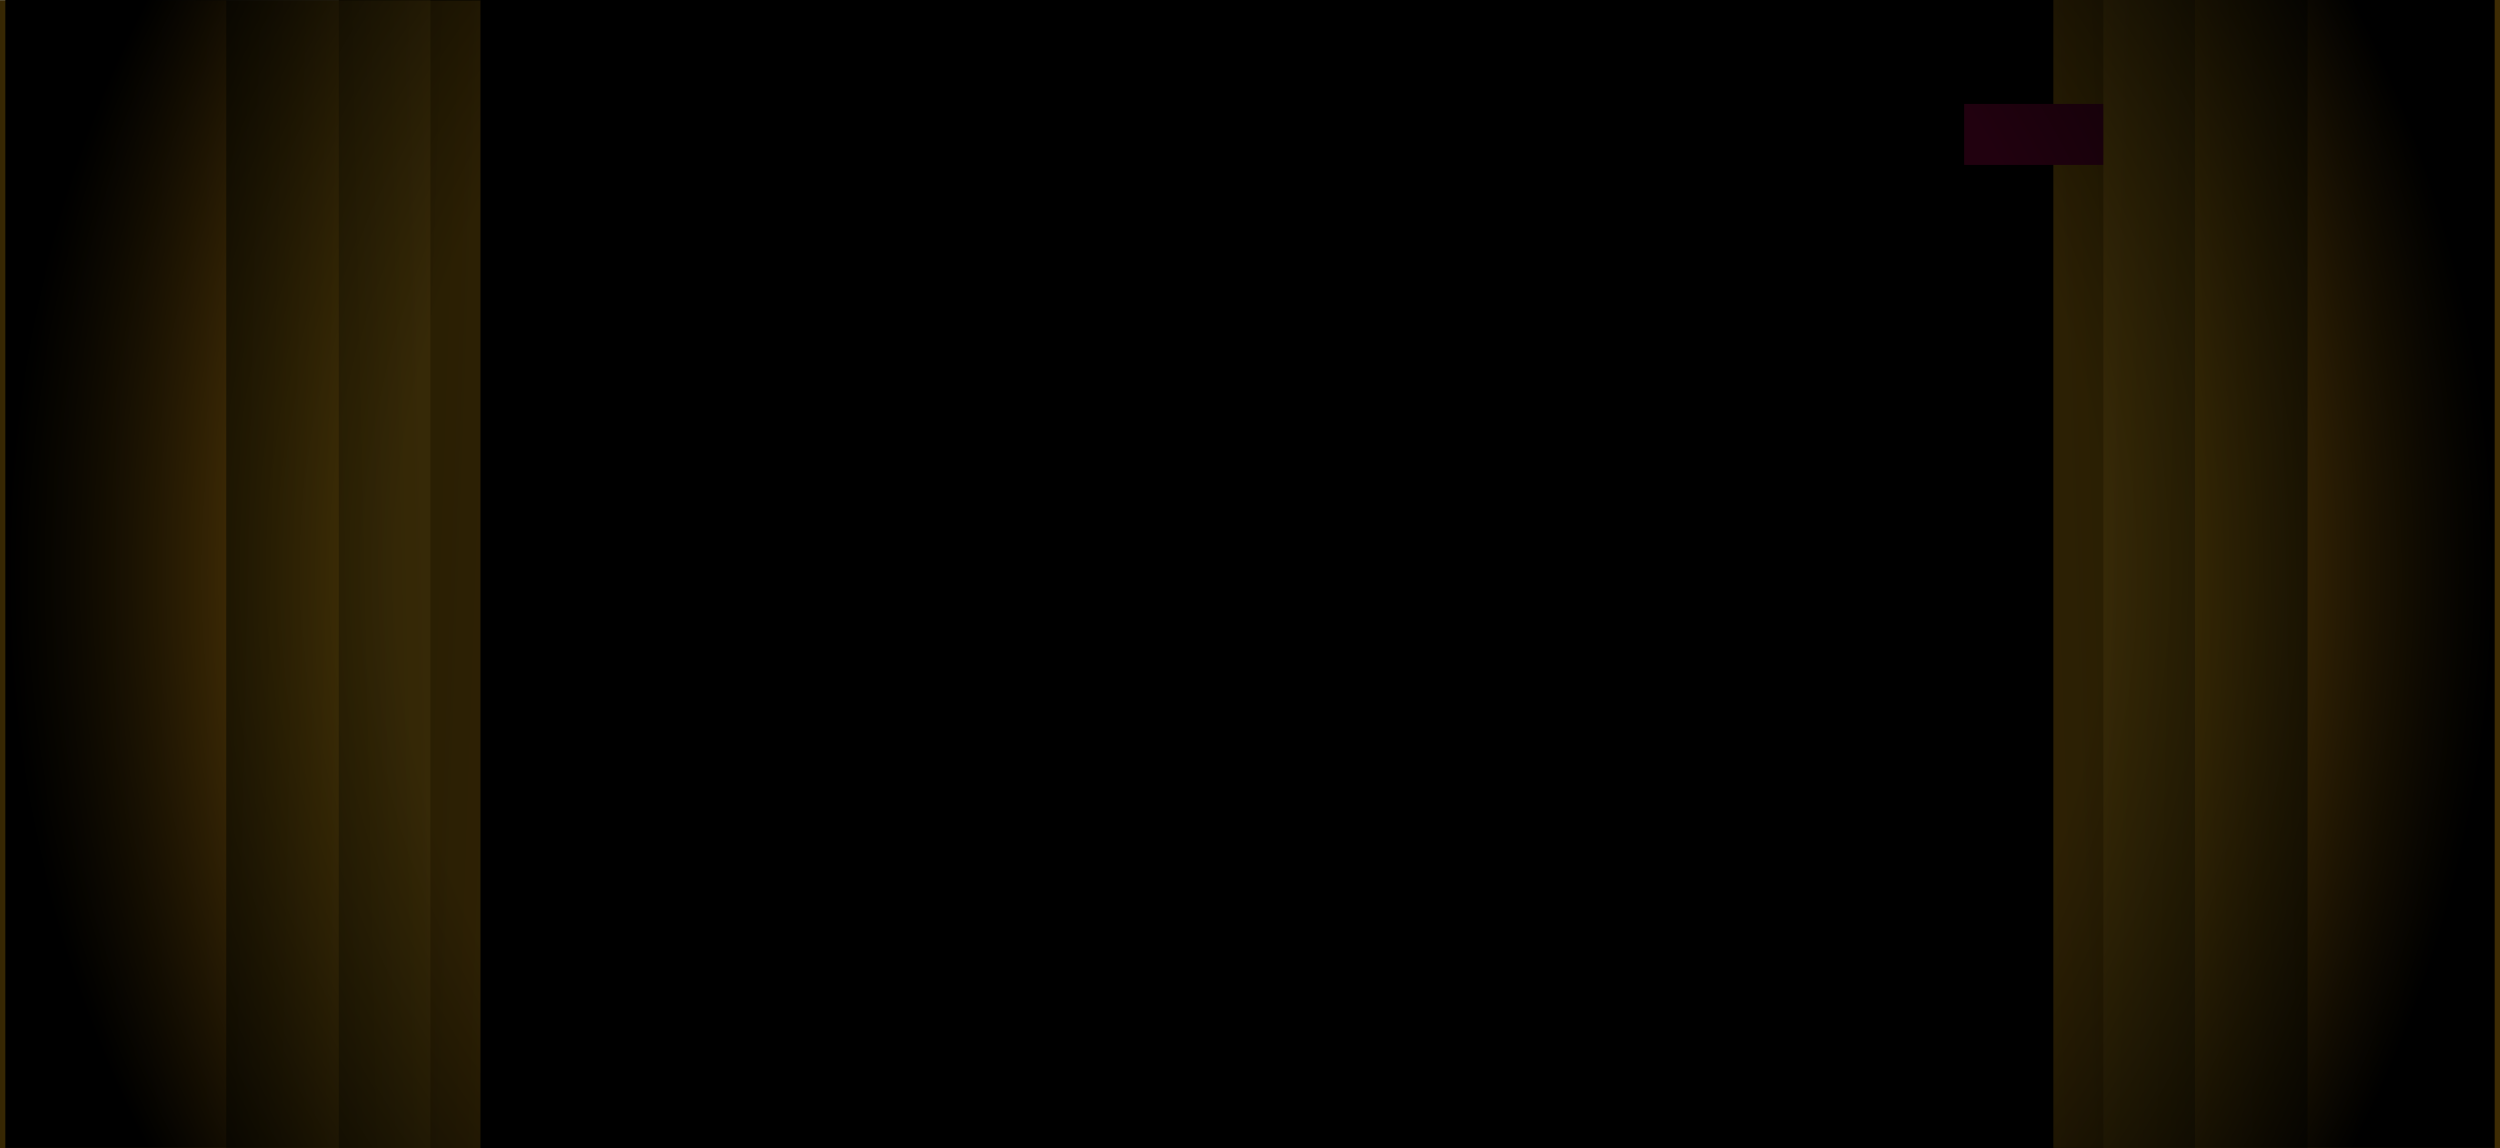
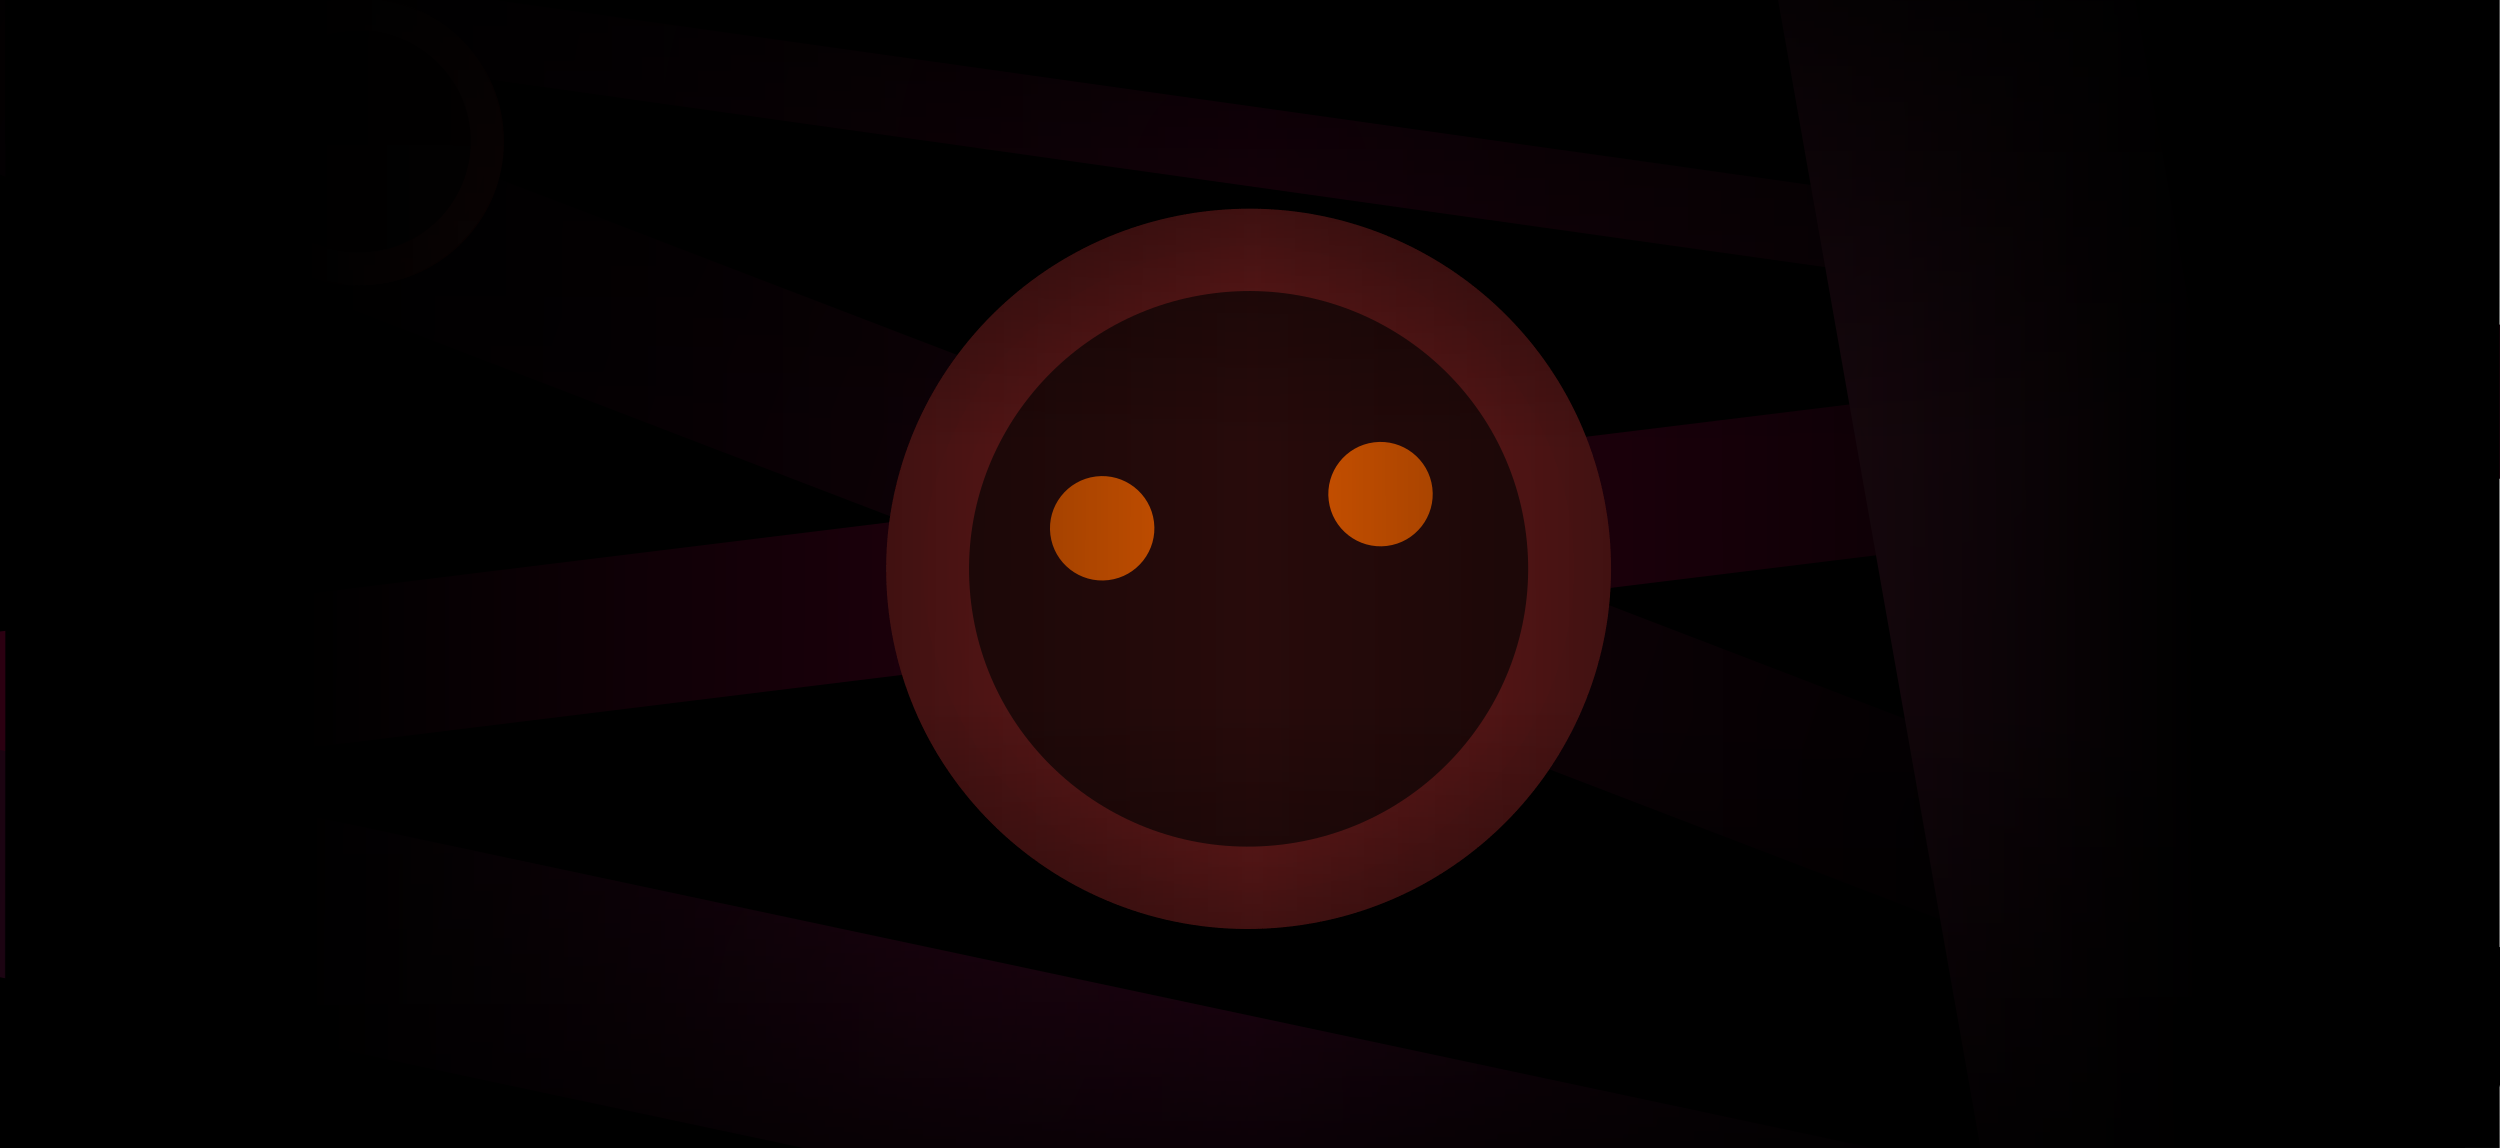
<svg xmlns="http://www.w3.org/2000/svg" id="svg8" width="1200" height="551" viewBox="0 0 317.5 145.785">
  <style>
- @keyframes Smollest_t { 0% { transform: translate(35.9738px,0.000002px); } 37.5% { transform: translate(35.9738px,0.000002px); animation-timing-function: cubic-bezier(0.42,0,0.58,1); } 100% { transform: translate(36.9738px,-0.000001px); } }
- @keyframes Smollest-3_t { 0% { transform: translate(-1.000001px,0.000002px); } 37.5% { transform: translate(-1.000001px,0.000002px); animation-timing-function: cubic-bezier(0.42,0,0.58,1); } 100% { transform: translate(-0.000001px,-0.000001px); } }
- @keyframes Longer-Small_t { 0% { transform: translate(165.3313px,17.02127px) rotate(90deg) scale(7.62,10.09721) translate(-0.508052px,-11.36432px); animation-timing-function: cubic-bezier(0.42,0,0.58,1); } 54.167% { transform: translate(165.3313px,17.02127px) rotate(90deg) scale(9.92,10.09721) translate(-0.508052px,-11.36432px); animation-timing-function: cubic-bezier(0.42,0,0.58,1); } 100% { transform: translate(165.3313px,17.02127px) rotate(90deg) scale(9.92,10.09721) translate(-0.508052px,-11.36432px); } }
- @keyframes Longer-Small_h { 0% { height: 1.933px; animation-timing-function: cubic-bezier(0.42,0,0.58,1); } 54.167% { height: 23.946px; } 100% { height: 23.946px; } }
- @keyframes Smol_t { 0% { transform: translate(21.93333px,0.000002px); } 33.333% { transform: translate(21.93333px,0.000002px); animation-timing-function: cubic-bezier(0.42,0,0.58,1); } 91.667% { transform: translate(23.93333px,-0.000001px); } 100% { transform: translate(23.93333px,-0.000001px); } }
- @keyframes Smol-3-2_t { 0% { transform: translate(-2.000001px,0.000002px); } 33.333% { transform: translate(-2.000001px,0.000002px); animation-timing-function: cubic-bezier(0.42,0,0.58,1); } 91.667% { transform: translate(-0.000001px,-0.000001px); } 100% { transform: translate(-0.000001px,-0.000001px); } }
- @keyframes Long_t { 0% { transform: translate(-17.13809px,72.8421px) rotate(90deg) scale(14.546,20.123) translate(-0.491948px,-2.640044px); } 8.333% { transform: translate(-17.13809px,72.8421px) rotate(90deg) scale(14.546,20.123) translate(-0.491948px,-2.640044px); animation-timing-function: cubic-bezier(0.42,0,0.58,1); } 70.833% { transform: translate(-17.13809px,72.8421px) rotate(90deg) scale(19.746,20.123) translate(-0.491948px,-20.22402px); } 100% { transform: translate(-17.13809px,72.8421px) rotate(90deg) scale(19.746,20.123) translate(-0.491948px,-20.22402px); } }
- @keyframes Long_h { 0% { height: 6.208px; } 8.333% { height: 6.208px; animation-timing-function: cubic-bezier(0.42,0,0.58,1); } 70.833% { height: 23.792px; } 100% { height: 23.792px; } }
- @keyframes a0_t { 0% { transform: translate(-9.75px,73px); } 12.5% { transform: translate(-9.75px,73px); animation-timing-function: cubic-bezier(0.42,0,0.58,1); } 66.667% { transform: translate(177.8619px,74.55617px); animation-timing-function: cubic-bezier(0.42,0,0.58,1); } 83.333% { transform: translate(169.862px,74.5562px); } 100% { transform: translate(169.862px,74.5562px); } }
- @keyframes Red_t { 0% { transform: rotate(90deg) scale(0.6,0.6) translate(-76.72906px,-76.22917px); } 40.417% { transform: rotate(90deg) scale(0.6,0.6) translate(-76.72906px,-76.22917px); animation-timing-function: cubic-bezier(0.42,0,0.58,1); } 66.667% { transform: rotate(0deg) scale(0.6,0.6) translate(-76.72906px,-76.22917px); } 100% { transform: rotate(0deg) scale(0.6,0.6) translate(-76.72906px,-76.22917px); } }
- @keyframes a1_t { 0% { transform: translate(47.09364px,52.26638px) scale(1.6,1.6); } 41.667% { transform: translate(47.09364px,52.26638px) scale(1.6,1.6); animation-timing-function: cubic-bezier(0.42,0,0.58,1); } 70.833% { transform: translate(47.05006px,68.23188px) scale(1.6,1.6); animation-timing-function: cubic-bezier(0.42,0,0.58,1); } 83.333% { transform: translate(47.0134px,63.9328px) scale(1.6,1.6); } 100% { transform: translate(47.0134px,63.9328px) scale(1.6,1.6); } }
- @keyframes a2_t { 0% { transform: translate(106.4516px,52.26738px) scale(1.6,1.6); } 41.667% { transform: translate(106.4516px,52.26738px) scale(1.6,1.6); animation-timing-function: cubic-bezier(0.42,0,0.58,1); } 70.833% { transform: translate(106.4081px,68.23288px) scale(1.6,1.6); animation-timing-function: cubic-bezier(0.42,0,0.58,1); } 83.333% { transform: translate(106.371px,63.9338px) scale(1.6,1.6); } 100% { transform: translate(106.371px,63.9338px) scale(1.6,1.6); } }
- @keyframes Med-3-2_t { 0% { transform: translate(-2.999999px,0.000002px); } 29.167% { transform: translate(-2.999999px,0.000002px); animation-timing-function: cubic-bezier(0.42,0,0.58,1); } 79.167% { transform: translate(0.000001px,-0.000001px); } 100% { transform: translate(0.000001px,-0.000001px); } }
- @keyframes Med_t { 0% { transform: translate(10.29167px,0.000002px); } 29.167% { transform: translate(10.29167px,0.000002px); animation-timing-function: cubic-bezier(0.42,0,0.58,1); } 79.167% { transform: translate(13.29167px,-0.000001px); } 100% { transform: translate(13.29167px,-0.000001px); } }
- @keyframes Longer-Small-2_t { 0% { transform: translate(153.1241px,156.6949px) rotate(90deg) scale(9.92,10.09721) translate(-2.338004px,11.82631px); } 8.333% { transform: translate(153.1241px,156.6949px) rotate(90deg) scale(9.92,10.09721) translate(-2.338004px,11.82631px); animation-timing-function: cubic-bezier(0.42,0,0.58,1); } 79.167% { transform: translate(153.1241px,156.6949px) rotate(90deg) scale(9.92,10.09721) translate(-2.338004px,-16.2003px); } 100% { transform: translate(153.1241px,156.6949px) rotate(90deg) scale(9.92,10.09721) translate(-2.338004px,-16.2003px); } }
- @keyframes Longer-Small-2_h { 0% { height: 0.756px; } 8.333% { height: 0.756px; animation-timing-function: cubic-bezier(0.42,0,0.58,1); } 79.167% { height: 28.782px; } 100% { height: 28.782px; } }
- @keyframes Big-3-2_t { 0% { transform: translate(-4px,0.000002px); } 25% { transform: translate(-4px,0.000002px); animation-timing-function: cubic-bezier(0.42,0,0.58,1); } 79.167% { transform: translate(0px,-0.000001px); } 100% { transform: translate(0px,-0.000001px); } }
- @keyframes Big_t { 0% { transform: translate(-4px,0.000002px); } 25% { transform: translate(-4px,0.000002px); animation-timing-function: cubic-bezier(0.42,0,0.58,1); } 79.167% { transform: translate(0px,-0.000001px); } 100% { transform: translate(0px,-0.000001px); } }
+ @keyframes Longer-Small-4_t { 0% { transform: translate(127.044px,5.284801px) rotate(90deg) scale(9.92,10.0972) translate(-0.508052px,-11.3643px); } 0.944% { transform: translate(127.044px,5.284801px) rotate(90deg) scale(9.92,10.0972) translate(-0.508052px,-11.3643px); animation-timing-function: cubic-bezier(0.42,0,0.58,1); } 44.667% { transform: translate(127.044px,4.552777px) rotate(90deg) scale(9.92,10.0972) translate(-0.508052px,-11.3643px); animation-timing-function: cubic-bezier(0.42,0,0.58,1); } 90.722% { transform: translate(127.044px,5.284801px) rotate(90deg) scale(9.92,10.0972) translate(-0.508052px,-11.3643px); } 100% { transform: translate(127.044px,5.284801px) rotate(90deg) scale(9.92,10.0972) translate(-0.508052px,-11.3643px); } }
+ @keyframes Longer-Small_t { 0% { transform: translate(127.044px,5.121362px) rotate(90deg) scale(9.92,10.0972) translate(-0.508052px,-11.3643px); } 0.944% { transform: translate(127.044px,5.121362px) rotate(90deg) scale(9.92,10.0972) translate(-0.508052px,-11.3643px); animation-timing-function: cubic-bezier(0.42,0,0.58,1); } 44.667% { transform: translate(127.044px,4.389338px) rotate(90deg) scale(9.92,10.0972) translate(-0.508052px,-11.3643px); animation-timing-function: cubic-bezier(0.42,0,0.58,1); } 90.722% { transform: translate(127.044px,5.121362px) rotate(90deg) scale(9.92,10.0972) translate(-0.508052px,-11.3643px); } 100% { transform: translate(127.044px,5.121362px) rotate(90deg) scale(9.92,10.0972) translate(-0.508052px,-11.3643px); } }
+ @keyframes Long_t { 0% { transform: translate(71.79886px,43.75503px) rotate(90deg) scale(19.746,20.123) translate(-0.491948px,-20.224px); animation-timing-function: cubic-bezier(0.42,0,0.58,1); } 50% { transform: translate(71.79886px,44.91293px) rotate(90deg) scale(19.746,20.123) translate(-0.491948px,-20.224px); animation-timing-function: cubic-bezier(0.42,0,0.58,1); } 100% { transform: translate(71.79886px,43.75503px) rotate(90deg) scale(19.746,20.123) translate(-0.491948px,-20.224px); } }
+ @keyframes Red_t { 0% { transform: translate(258.799px,45.46914px) scale(0.6,0.6) translate(-76.7291px,-76.2292px); animation-timing-function: cubic-bezier(0.42,0,0.58,1); } 49.056% { transform: translate(258.799px,46.46914px) scale(0.6,0.6) translate(-76.7291px,-76.2292px); animation-timing-function: cubic-bezier(0.42,0,0.58,1); } 93.5% { transform: translate(258.799px,45.46914px) scale(0.6,0.6) translate(-76.7291px,-76.2292px); } 100% { transform: translate(258.799px,45.46914px) scale(0.6,0.6) translate(-76.7291px,-76.2292px); } }
+ @keyframes a0_t { 0% { transform: translate(47.0134px,63.9328px) scale(1.6,1.6); animation-timing-function: cubic-bezier(0.42,0,0.58,1); } 46.778% { transform: translate(47.0134px,64.9px) scale(1.6,1.6); animation-timing-function: cubic-bezier(0.42,0,0.58,1); } 94.444% { transform: translate(47.0134px,63.9328px) scale(1.6,1.6); } 100% { transform: translate(47.0134px,63.9328px) scale(1.6,1.6); } }
+ @keyframes a1_t { 0% { transform: translate(106.371px,63.9338px) scale(1.6,1.6); animation-timing-function: cubic-bezier(0.42,0,0.58,1); } 46.778% { transform: translate(106.371px,64.9px) scale(1.6,1.6); animation-timing-function: cubic-bezier(0.42,0,0.58,1); } 94.444% { transform: translate(106.371px,63.9338px) scale(1.6,1.6); } 100% { transform: translate(106.371px,63.9338px) scale(1.6,1.6); } }
+ @keyframes Red-2_t { 0% { transform: translate(46.03747px,44.78341px) scale(0.6,0.6) translate(-76.7291px,-76.2292px); animation-timing-function: cubic-bezier(0.42,0,0.58,1); } 49.056% { transform: translate(46.03747px,45.78341px) scale(0.6,0.6) translate(-76.7291px,-76.2292px); animation-timing-function: cubic-bezier(0.42,0,0.58,1); } 93.5% { transform: translate(46.03747px,44.78341px) scale(0.6,0.6) translate(-76.7291px,-76.2292px); } 100% { transform: translate(46.03747px,44.78341px) scale(0.6,0.6) translate(-76.7291px,-76.2292px); } }
+ @keyframes Longer-Small-2_t { 0% { transform: translate(126.9998px,35.14743px) rotate(95deg) scale(9.92,10.0972) translate(-2.338px,-16.2003px); animation-timing-function: cubic-bezier(0.411,0,0.573,1); } 50.944% { transform: translate(126.9998px,34.14743px) rotate(95deg) scale(9.92,10.0972) translate(-2.338px,-16.2003px); animation-timing-function: cubic-bezier(0.42,0,0.58,1); } 96.278% { transform: translate(126.9999px,35.14762px) rotate(95deg) scale(9.92,10.0972) translate(-2.338px,-16.2003px); } 100% { transform: translate(126.9999px,35.14762px) rotate(95deg) scale(9.92,10.0972) translate(-2.338px,-16.2003px); } }
+ @keyframes Long-2_t { 0% { transform: translate(71.79886px,8.606881px) rotate(90deg) scale(19.746,20.123) translate(-0.491948px,-20.224px); animation-timing-function: cubic-bezier(0.42,0,0.58,1); } 50% { transform: translate(71.79886px,9.764781px) rotate(90deg) scale(19.746,20.123) translate(-0.491948px,-20.224px); animation-timing-function: cubic-bezier(0.42,0,0.58,1); } 100% { transform: translate(71.79886px,8.606881px) rotate(90deg) scale(19.746,20.123) translate(-0.491948px,-20.224px); } }
    </style>
-   <rect width="232.052" height="156" fill="#000000" stroke-width="11.8" stroke-linecap="square" stroke-linejoin="round" stroke="none" transform="translate(147.026,73) translate(-104.026,-78)" />
+   <rect width="325.948" height="156" fill="#000000" stroke-width="11.8" stroke-linecap="square" stroke-linejoin="round" stroke="none" transform="translate(147.026,73) translate(-159.922,-78)" />
+   <g transform="translate(149.885,68.406) rotate(21) scale(-1.5,-2.2) translate(-120.896,-5.03986)">
+     <rect id="Longer-Small-4" width="1.016" height="23.946" fill="url(#Gradient-0)" fill-opacity="1" fill-rule="evenodd" stroke="none" stroke-dasharray="none" stroke-linecap="round" stroke-linejoin="round" stroke-miterlimit="4" stroke-width="1.922" transform="translate(127.044,5.2848) rotate(90) scale(9.92,10.0972) translate(-0.508052,-11.3643)" style="paint-order: fill markers stroke; animation: 1.8s linear infinite both Longer-Small-4_t;" />
+   </g>
  <defs id="defs2">
-     <linearGradient id="Gradient-0" x1="14.272" y1="73.327" x2="72.272" y2="75.327" gradientUnits="userSpaceOnUse">
-       <stop offset="0" stop-color="#231b01" />
-       <stop offset="1" stop-color="#3d2909" />
-     </linearGradient>
-     <linearGradient id="Gradient-1" x1="10.312" y1="74.827" x2="79.812" y2="73.327" gradientUnits="userSpaceOnUse">
-       <stop offset="0" stop-color="#231b01" />
-       <stop offset="1" stop-color="#4b380d" />
-     </linearGradient>
-     <linearGradient id="Gradient-2" x1="11.954" y1="71.827" x2="58.454" y2="72.827" gradientUnits="userSpaceOnUse">
-       <stop offset="0" stop-color="#231b01" />
-       <stop offset="1" stop-color="#523c09" />
-     </linearGradient>
-     <linearGradient id="Gradient-3" x1="3.746" y1="71.827" x2="61.746" y2="71.827" gradientUnits="userSpaceOnUse">
-       <stop offset="0" stop-color="#231b01" />
-       <stop offset="1" stop-color="#84590b" />
-     </linearGradient>
-     <radialGradient id="Gradient-4" cx="158.073" cy="73.056" r="158.073" fx="158.073" fy="73.056" gradientUnits="userSpaceOnUse">
-       <stop offset="0.685" stop-color="#000000" stop-opacity="0" />
+     <radialGradient id="Gradient-0" cx="0.508" cy="11.973" r="11.973" fx="0.508" fy="11.973" gradientUnits="userSpaceOnUse">
+       <stop offset="0" stop-color="#19020c" />
      <stop offset="1" stop-color="#000000" />
    </radialGradient>
+     <radialGradient id="Gradient-1" cx="0.932" cy="10.825" r="11.973" fx="0.932" fy="10.825" gradientUnits="userSpaceOnUse">
+       <stop offset="0" stop-color="#21010f" />
+       <stop offset="1" stop-color="#18050d" />
+     </radialGradient>
+     <radialGradient id="Gradient-2" cx="0" cy="0" r="4.523" fx="0" fy="0" gradientUnits="userSpaceOnUse">
+       <stop offset="0" stop-color="#782121" />
+       <stop offset="1" stop-color="#671818" />
+     </radialGradient>
+     <radialGradient id="Gradient-3" cx="0" cy="0" r="4.523" fx="0" fy="0" gradientUnits="userSpaceOnUse">
+       <stop offset="0" stop-color="#541818" />
+       <stop offset="1" stop-color="#471010" />
+     </radialGradient>
+     <radialGradient id="Gradient-4" cx="0.79" cy="12.656" r="14.391" fx="0.79" fy="12.656" gradientUnits="userSpaceOnUse">
+       <stop offset="0" stop-color="#390620" />
+       <stop offset="1" stop-color="#14030e" />
+     </radialGradient>
+     <radialGradient id="Gradient-5" cx="0.766" cy="10.904" r="11.896" fx="0.766" fy="10.904" gradientUnits="userSpaceOnUse">
+       <stop offset="0" stop-color="#3b1323" />
+       <stop offset="1" stop-color="#1d0417" />
+     </radialGradient>
+     <linearGradient id="Gradient-6" x1="159.323" y1="57.327" x2="4.323" y2="56.827" gradientUnits="userSpaceOnUse">
+       <stop offset="0" stop-color="#000000" stop-opacity="0" />
+       <stop offset="0.782" stop-color="#000000" />
+     </linearGradient>
+     <linearGradient id="Gradient-7" x1="159.323" y1="57.327" x2="158.938" y2="-40.173" gradientUnits="userSpaceOnUse">
+       <stop offset="0" stop-color="#000000" stop-opacity="0" />
+       <stop offset="0.782" stop-color="#000000" />
+     </linearGradient>
  </defs>
  <g id="g436" transform="translate(21.8839,73) translate(-32.4304,-72.9494)" />
-   <g transform="translate(158.75,72.7289) translate(-179.996,-73.5985)">
-     <g id="g436-2" transform="translate(42.5643,73.8696) translate(-32.4304,-72.9494)">
-       <rect id="Smollest" height="146.655" width="36.155" fill="url(#Gradient-0)" fill-rule="evenodd" stroke-linecap="square" stroke-linejoin="round" stroke-width="11.8" transform="translate(50.206,73.3274) translate(-14.2321,-73.3274)" style="paint-order: fill markers stroke; animation: 2.4s linear both Smollest_t;" />
-       <g id="SMollest-3" transform="translate(288.965,72.4072) scale(-1,1) translate(-18.0774,-73.3274)">
-         <rect id="Smollest-3" height="146.655" width="36.155" fill="url(#Gradient-0)" fill-rule="evenodd" stroke-linecap="square" stroke-linejoin="round" stroke-width="11.8" transform="translate(13.2321,73.3274) translate(-14.2321,-73.3274)" style="paint-order: fill markers stroke; animation: 2.4s linear both Smollest-3_t;" />
-       </g>
-       <rect id="Longer-Small" width="1.016" height="1.933" fill="#21010f" fill-opacity="1" fill-rule="evenodd" stroke="none" stroke-dasharray="none" stroke-linecap="round" stroke-linejoin="round" stroke-miterlimit="4" stroke-width="1.922" transform="translate(165.331,17.0213) rotate(90) scale(7.62,10.0972) translate(-0.508052,-11.3643)" style="paint-order: fill markers stroke; animation: 2.4s linear both Longer-Small_t, 2.4s linear both Longer-Small_h;" />
-       <rect id="Smol" width="43.845" height="146.655" fill="url(#Gradient-1)" fill-rule="evenodd" stroke-linecap="square" stroke-linejoin="round" stroke-width="11.8" transform="translate(43.8559,73.3274) translate(-21.9226,-73.3274)" style="paint-order: fill markers stroke; animation: 2.4s linear both Smol_t;" />
-       <g id="Smol-3" transform="translate(298.161,72.4072) scale(-1,1) translate(-21.9226,-73.3274)">
-         <rect id="Smol-3-2" width="43.845" height="146.655" fill="url(#Gradient-1)" fill-rule="evenodd" stroke-linecap="square" stroke-linejoin="round" stroke-width="11.8" transform="translate(19.9226,73.3274) translate(-21.9226,-73.3274)" style="paint-order: fill markers stroke; animation: 2.4s linear both Smol-3-2_t;" />
-       </g>
-       <rect id="Long" width="0.984" height="6.208" fill="#2b0011" fill-opacity="1" fill-rule="evenodd" stroke="none" stroke-dasharray="none" stroke-linecap="round" stroke-linejoin="round" stroke-miterlimit="4" stroke-width="1.922" transform="translate(-17.1381,72.8421) rotate(90) scale(14.546,20.123) translate(-0.491948,-2.64004)" style="paint-order: fill markers stroke; animation: 2.4s linear both Long_t, 2.4s linear both Long_h;" />
-       <g id="Red" style="animation: 2.4s linear both a0_t;">
-         <g transform="translate(-9.75,73) rotate(90) scale(0.6,0.6) translate(-76.7291,-76.2292)" style="animation: 2.4s linear both Red_t;">
-           <ellipse id="path168-2" rx="3.708" ry="3.708" fill="#782121" fill-rule="evenodd" stroke-linecap="round" stroke-linejoin="round" stroke-width="0.089" filter="blur(0px)" transform="translate(-6.48456,-118.781) scale(20.691,20.5562) translate(4.02173,9.48666)" style="paint-order: fill markers stroke;" />
-           <ellipse id="circle170-3" rx="2.86" ry="2.86" fill="#280b0b" fill-rule="evenodd" stroke-linecap="round" stroke-linejoin="round" stroke-width="0.069" transform="translate(-6.48456,-118.781) scale(20.691,20.5562) translate(4.02173,9.48666)" style="paint-order: fill markers stroke;" />
-           <ellipse rx="6.906" ry="6.906" fill="#d45500" stroke-width="1.817" stroke-linecap="round" stroke-linejoin="round" stroke="none" transform="translate(47.0936,52.2664) scale(1.6,1.6)" style="animation: 2.4s linear both a1_t;" />
-           <ellipse rx="6.906" ry="6.906" fill="#d45500" stroke-width="1.817" stroke-linecap="round" stroke-linejoin="round" stroke="none" transform="translate(106.452,52.2674) scale(1.6,1.6)" style="animation: 2.4s linear both a2_t;" />
-         </g>
-       </g>
-       <g id="Med-3" transform="translate(308.802,72.4072) scale(-1,1) translate(-21.9226,-73.3274)">
-         <rect id="Med-3-2" height="146.655" width="43.845" fill="url(#Gradient-2)" fill-rule="evenodd" stroke-linecap="square" stroke-linejoin="round" stroke-width="11.8" transform="translate(18.9226,73.3274) translate(-21.9226,-73.3274)" style="paint-order: fill markers stroke; animation: 2.4s linear both Med-3-2_t;" />
-       </g>
-       <rect id="Med" height="146.655" width="43.845" fill="url(#Gradient-2)" fill-rule="evenodd" stroke-linecap="square" stroke-linejoin="round" stroke-width="11.8" transform="translate(32.2143,73.3274) translate(-21.9226,-73.3274)" style="paint-order: fill markers stroke; animation: 2.4s linear both Med_t;" />
-       <rect id="Longer-Small-2" width="2.846" height="0.756" fill="#220210" fill-opacity="1" fill-rule="evenodd" stroke="none" stroke-dasharray="none" stroke-linecap="round" stroke-linejoin="round" stroke-miterlimit="4" stroke-width="1.922" transform="translate(153.124,156.695) rotate(90) scale(9.92,10.0972) translate(-2.338,11.8263)" style="paint-order: fill markers stroke; animation: 2.4s linear both Longer-Small-2_t, 2.4s linear both Longer-Small-2_h;" />
-       <g id="Big-3" transform="translate(322.094,72.4072) scale(-1,1) translate(-21.9226,-73.3274)">
-         <rect id="Big-3-2" width="43.845" height="146.655" fill="url(#Gradient-3)" fill-rule="evenodd" stroke-linecap="square" stroke-linejoin="round" stroke-width="11.8" transform="translate(17.9226,73.3274) translate(-21.9226,-73.3274)" style="paint-order: fill markers stroke; animation: 2.4s linear both Big-3-2_t;" />
-       </g>
-       <rect id="Big" width="43.845" height="146.655" fill="url(#Gradient-3)" fill-rule="evenodd" stroke-linecap="square" stroke-linejoin="round" stroke-width="11.8" transform="translate(17.9226,73.3274) translate(-21.9226,-73.3274)" style="paint-order: fill markers stroke; animation: 2.4s linear both Big_t;" />
+   <g id="SMollest-3" transform="translate(277.853,72.4578) scale(-1,1) translate(-18.0774,-73.3274)" />
+   <g transform="translate(148.071,16.9904) rotate(8) translate(-120.896,-5.03986)">
+     <rect id="Longer-Small" width="1.016" height="23.946" fill="url(#Gradient-1)" fill-opacity="1" fill-rule="evenodd" stroke="none" stroke-dasharray="none" stroke-linecap="round" stroke-linejoin="round" stroke-miterlimit="4" stroke-width="1.922" transform="translate(127.044,5.12136) rotate(90) scale(9.92,10.0972) translate(-0.508052,-11.3643)" style="paint-order: fill markers stroke; animation: 1.8s linear infinite both Longer-Small_t;" />
+   </g>
+   <g id="Smol-3" transform="translate(287.049,72.4578) scale(-1,1) translate(-21.9226,-73.3274)" />
+   <g transform="translate(139.334,74.8752) rotate(-7) translate(-239.383,-45.7375)">
+     <rect id="Long" width="0.984" height="23.792" fill="#2b0011" fill-opacity="1" fill-rule="evenodd" stroke="none" stroke-dasharray="none" stroke-linecap="round" stroke-linejoin="round" stroke-miterlimit="4" stroke-width="1.922" transform="translate(71.7989,43.755) rotate(90) scale(19.746,20.123) translate(-0.491948,-20.224)" style="paint-order: fill markers stroke; animation: 1.8s linear infinite both Long_t;" />
+     <g id="Red" transform="translate(258.799,45.4691) scale(0.6,0.6) translate(-76.7291,-76.2292)" style="animation: 1.8s linear infinite both Red_t;">
+       <ellipse id="path168-3" rx="3.708" ry="3.708" fill="url(#Gradient-2)" fill-rule="evenodd" stroke-linecap="round" stroke-linejoin="round" stroke-width="0.089" filter="blur(0px)" transform="translate(-6.48456,-118.781) scale(20.691,20.5562) translate(4.02173,9.48666)" style="paint-order: fill markers stroke;" />
+       <ellipse id="circle170-3" rx="2.86" ry="2.86" fill="#280b0b" fill-rule="evenodd" stroke-linecap="round" stroke-linejoin="round" stroke-width="0.069" transform="translate(-6.48456,-118.781) scale(20.691,20.5562) translate(4.02173,9.48666)" style="paint-order: fill markers stroke;" />
+       <ellipse rx="6.906" ry="6.906" fill="#d45500" stroke-width="1.817" stroke-linecap="round" stroke-linejoin="round" stroke="none" transform="translate(47.0134,63.9328) scale(1.6,1.6)" style="animation: 1.8s linear infinite both a0_t;" />
+       <ellipse rx="6.906" ry="6.906" fill="#d45500" stroke-width="1.817" stroke-linecap="round" stroke-linejoin="round" stroke="none" transform="translate(106.371,63.9338) scale(1.6,1.6)" style="animation: 1.8s linear infinite both a1_t;" />
    </g>
-     <rect width="316.146" height="146.113" fill="url(#Gradient-4)" stroke-width="11.8" stroke-linecap="square" stroke-linejoin="round" stroke="none" transform="translate(168.272,73.8696) translate(-146.349,-73.3274)" />
  </g>
+   <g transform="translate(45.5899,18.3494) scale(0.4,0.4) translate(-46.0374,-45.7375)">
+     <g id="Red-2" transform="translate(46.0375,44.7834) scale(0.6,0.6) translate(-76.7291,-76.2292)" style="animation: 1.8s linear infinite both Red-2_t;">
+       <ellipse id="path168-2" rx="3.708" ry="3.708" fill="url(#Gradient-3)" fill-rule="evenodd" stroke-linecap="round" stroke-linejoin="round" stroke-width="0.089" filter="blur(0px)" transform="translate(-6.48456,-118.781) scale(20.691,20.5562) translate(4.02173,9.48666)" style="paint-order: fill markers stroke;" />
+       <ellipse id="circle170-2" rx="2.86" ry="2.86" fill="#170606" fill-rule="evenodd" stroke-linecap="round" stroke-linejoin="round" stroke-width="0.069" transform="translate(-6.48456,-118.781) scale(20.691,20.5562) translate(4.02173,9.48666)" style="paint-order: fill markers stroke;" />
+     </g>
+   </g>
+   <g id="Big-3" transform="translate(310.982,72.4578) scale(-1,1) translate(-21.9226,-73.3274)" />
+   <g id="Med-3" transform="translate(297.69,72.4578) scale(-1,1) translate(-21.9226,-73.3274)" />
+   <g transform="translate(96.9887,129.301) rotate(7) translate(-145.988,-26.7274)">
+     <path id="Longer-Small-2" fill="url(#Gradient-4)" fill-opacity="1" fill-rule="evenodd" stroke="none" stroke-dasharray="none" stroke-linecap="round" stroke-linejoin="round" stroke-miterlimit="4" stroke-width="1.922" d="M0,0L2.846,0L2.846,28.782L0,28.782Z" transform="translate(127,35.1474) rotate(95) scale(9.92,10.0972) translate(-2.338,-16.2003)" style="animation: 1.8s linear infinite both Longer-Small-2_t;" />
+   </g>
+   <g transform="translate(87.8235,67.9491) rotate(-38) scale(1.5,2.2) translate(-120.896,-5.03986)" />
+   <g transform="translate(246.663,4.21112) rotate(80) scale(2.3,2.3) translate(-239.383,-9.71401)">
+     <rect id="Long-2" width="0.984" height="23.792" fill="url(#Gradient-5)" fill-opacity="1" fill-rule="evenodd" stroke="none" stroke-dasharray="none" stroke-linecap="round" stroke-linejoin="round" stroke-miterlimit="4" stroke-width="1.922" transform="translate(71.7989,8.60688) rotate(90) scale(19.746,20.123) translate(-0.491948,-20.224)" style="paint-order: fill markers stroke; animation: 1.8s linear infinite both Long-2_t;" />
+   </g>
+   <rect width="316.823" height="146.113" fill="url(#Gradient-6)" stroke-width="11.8" stroke-linecap="square" stroke-linejoin="round" stroke="none" opacity="1" transform="translate(147.026,73) translate(-146.349,-73.3274)" />
+   <rect width="316.823" height="146.113" fill="url(#Gradient-6)" stroke-width="11.8" stroke-linecap="square" stroke-linejoin="round" stroke="none" opacity="1" transform="translate(171.088,73) scale(-1,1) translate(-146.349,-73.3274)" />
+   <rect width="316.823" height="146.113" fill="url(#Gradient-7)" stroke-width="11.8" stroke-linecap="square" stroke-linejoin="round" stroke="none" opacity="1" transform="translate(171.088,73) scale(-1,1) translate(-146.349,-73.3274)" />
+   <rect width="316.823" height="146.113" fill="url(#Gradient-7)" stroke-width="11.8" stroke-linecap="square" stroke-linejoin="round" stroke="none" opacity="1" transform="translate(171.088,73) scale(-1,-1) translate(-146.349,-73.3274)" />
</svg>
